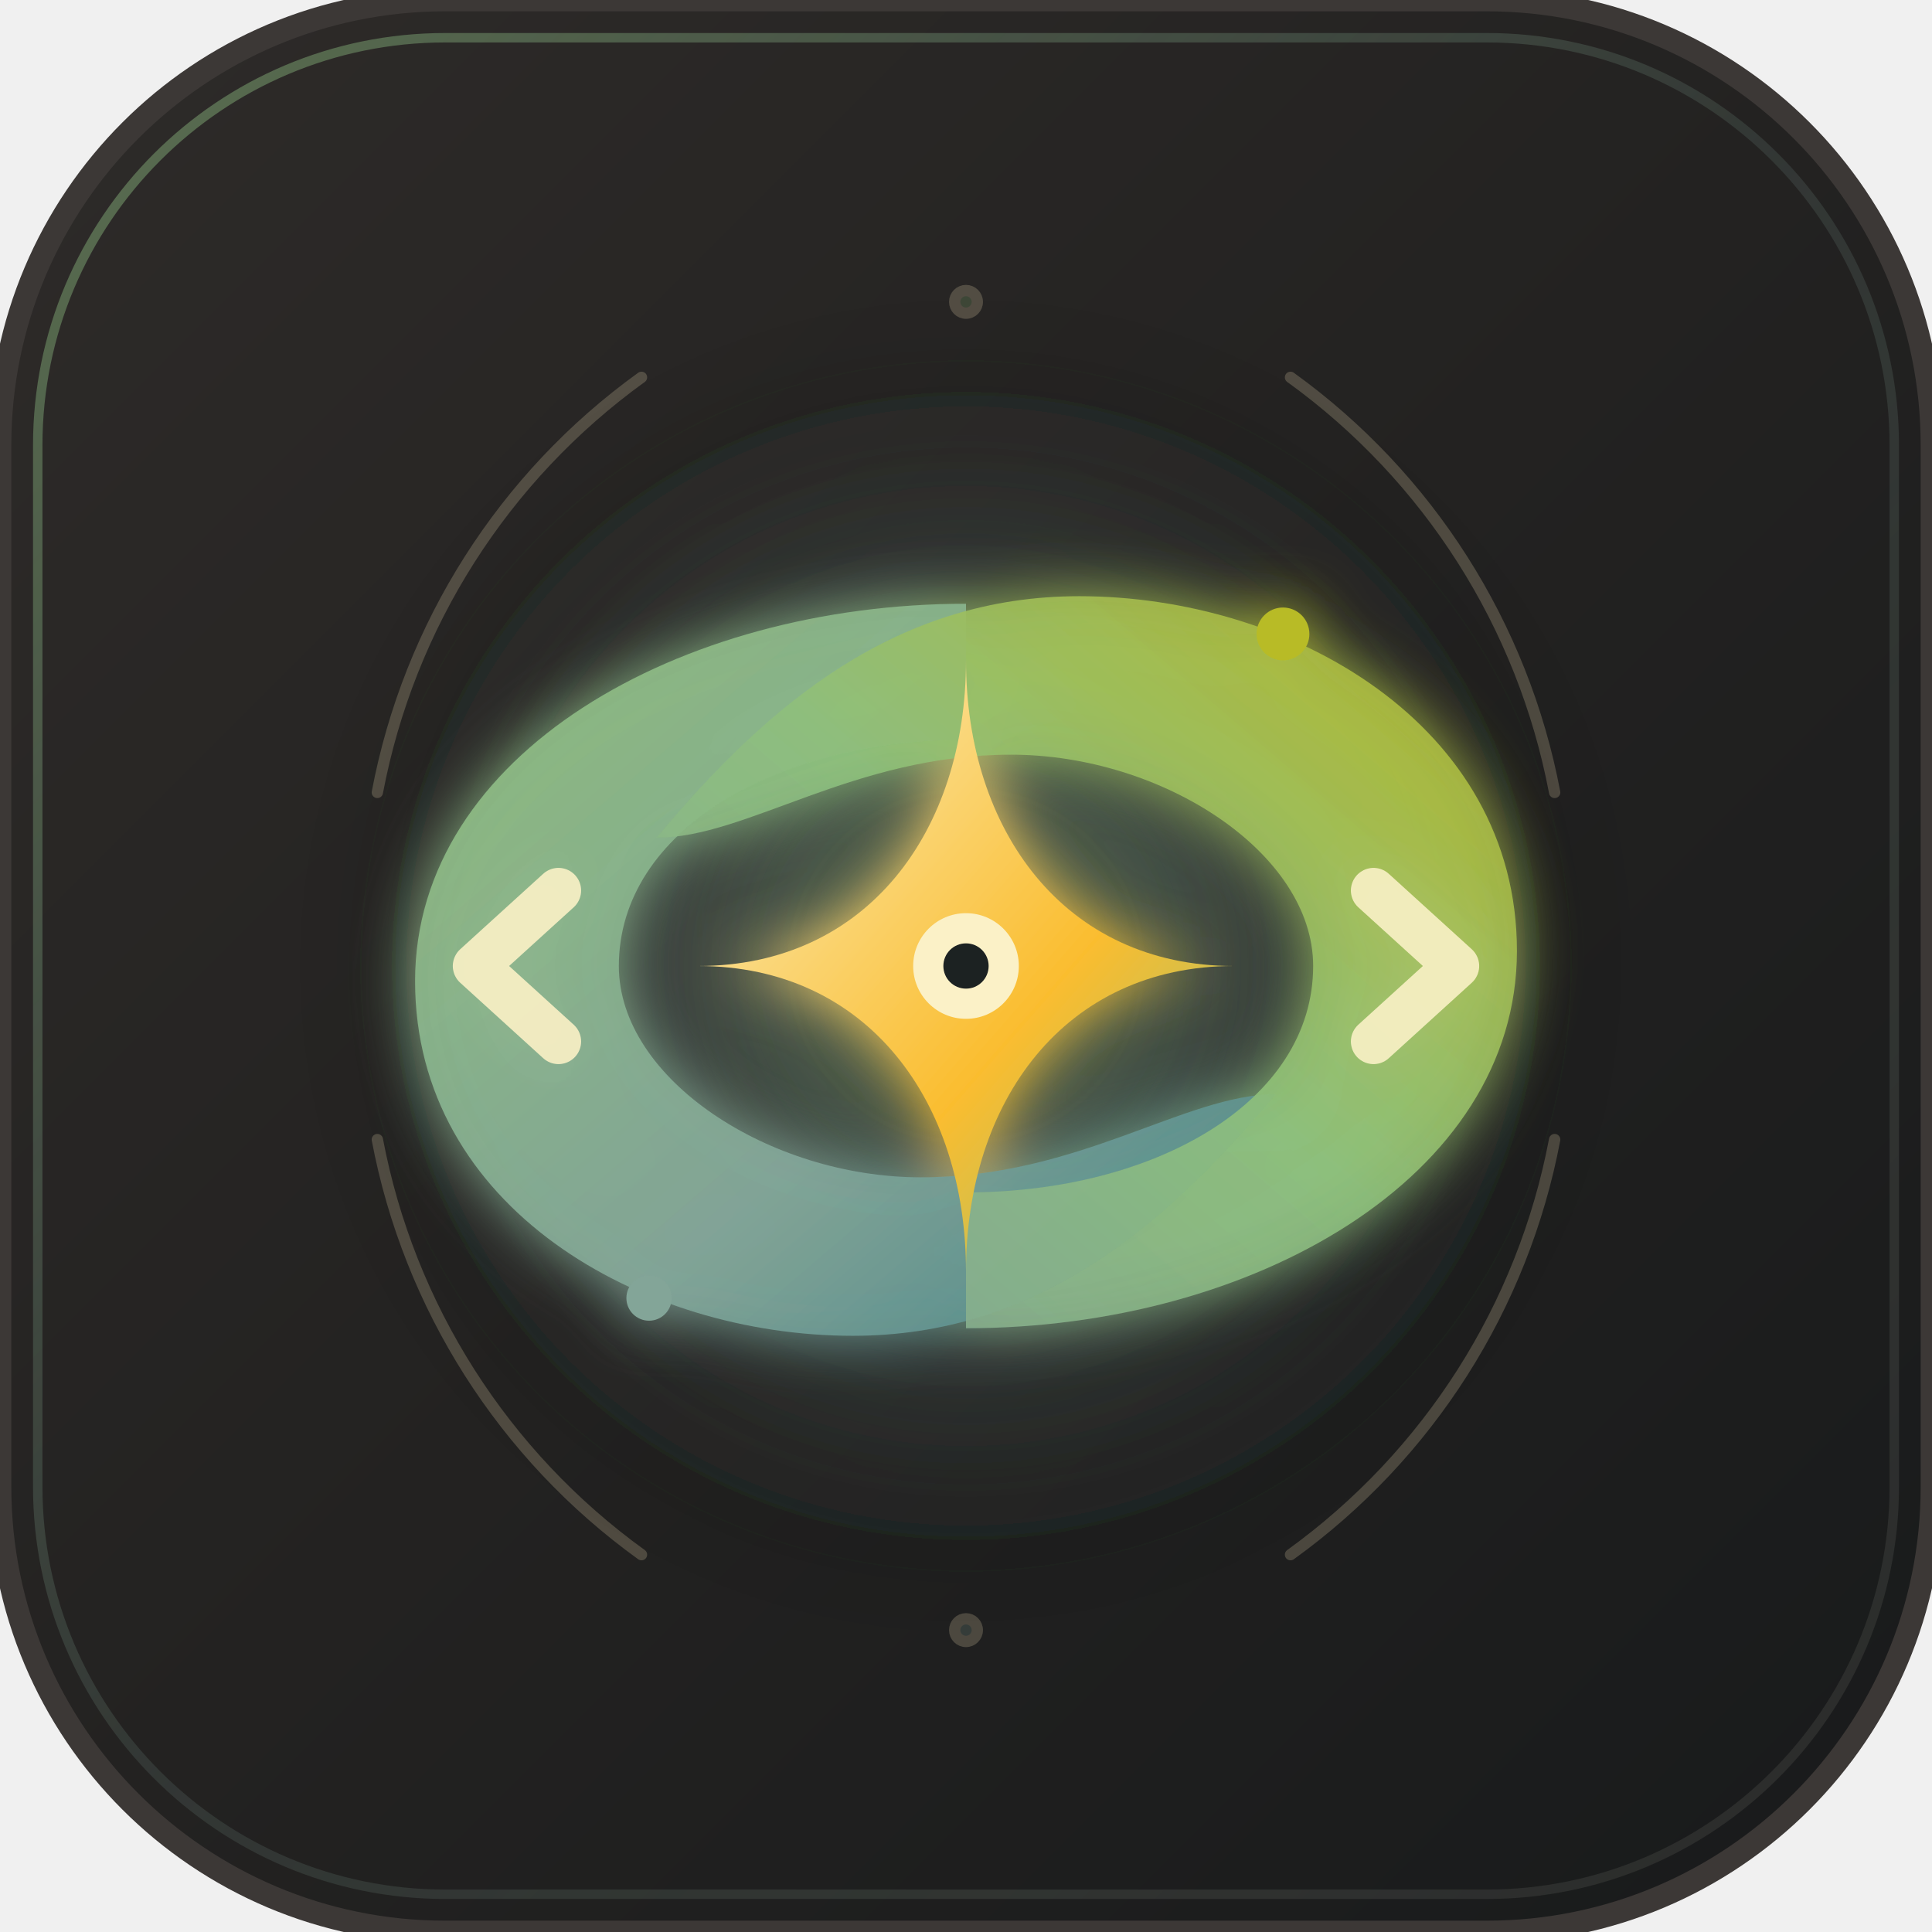
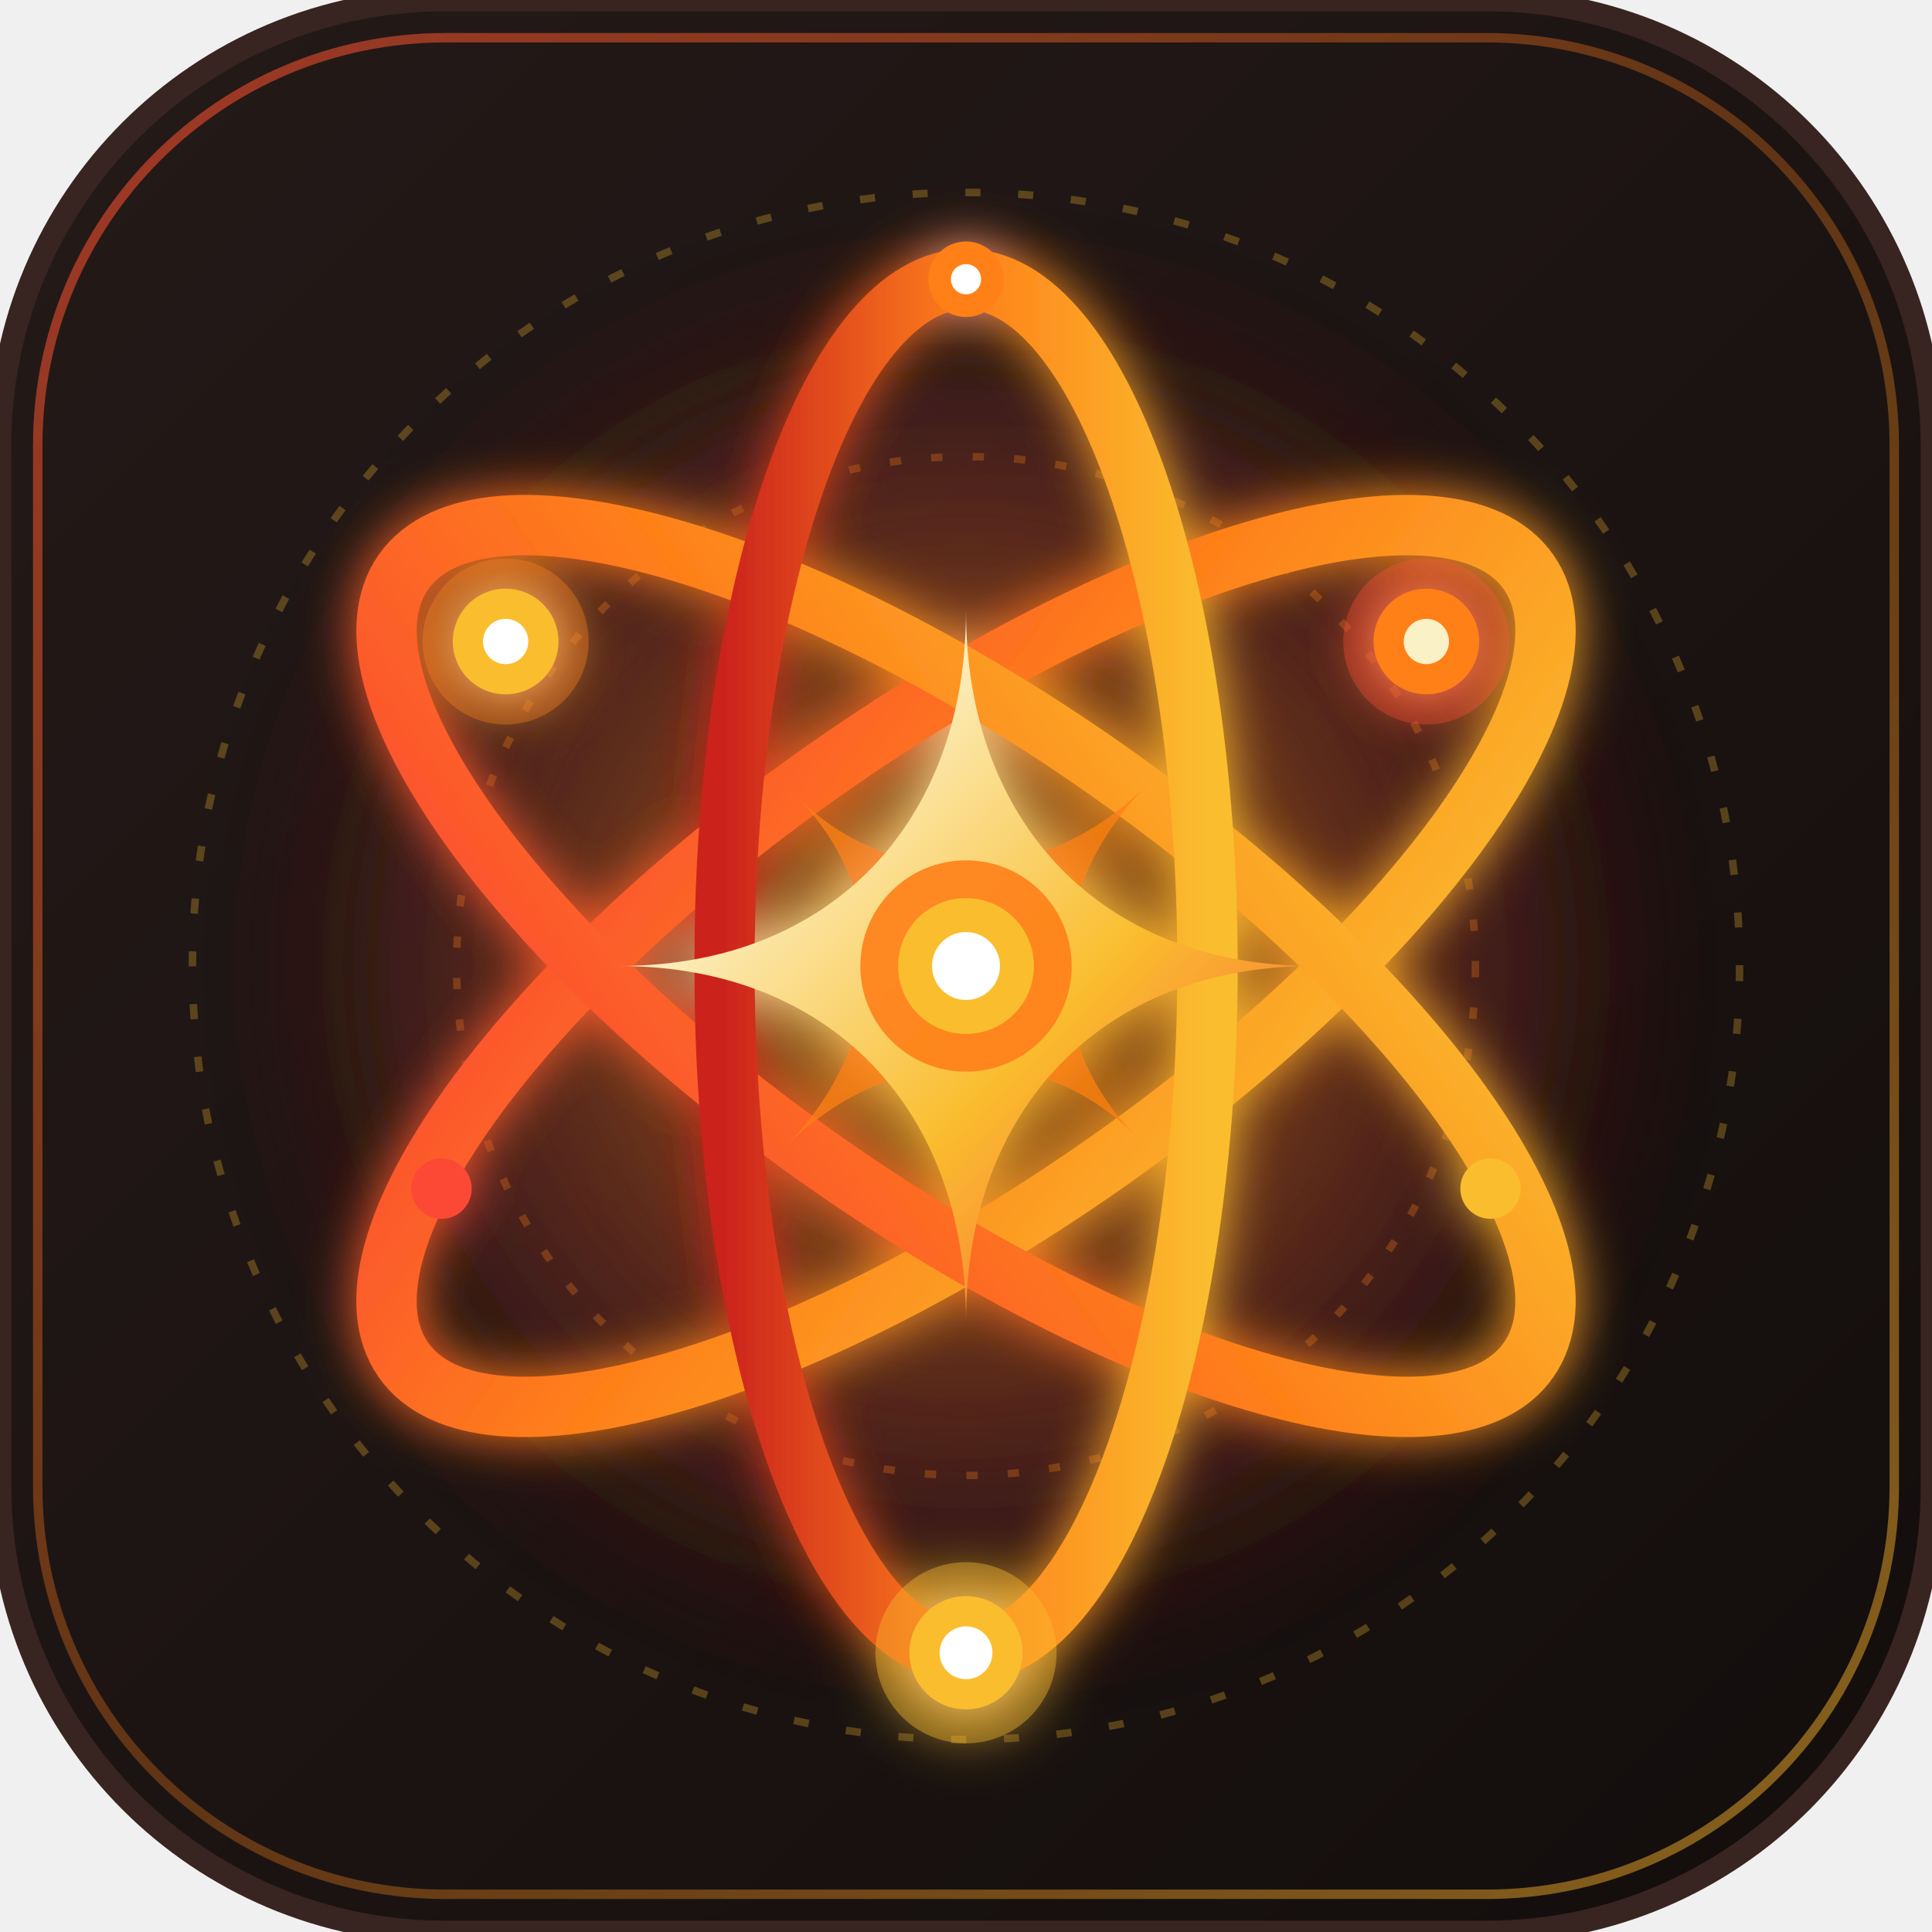
<svg xmlns="http://www.w3.org/2000/svg" viewBox="0 0 512 512" width="100%" height="100%">
  <defs>
    <linearGradient id="bg-grad" x1="0%" y1="0%" x2="100%" y2="100%">
-       <stop offset="0%" stop-color="#2e2b29" />
-       <stop offset="50%" stop-color="#232221" />
-       <stop offset="100%" stop-color="#181a1b" />
+       <stop offset="0%" stop-color="#241a18" />
+       <stop offset="50%" stop-color="#1c1413" />
+       <stop offset="100%" stop-color="#120d0c" />
    </linearGradient>
    <linearGradient id="border-grad" x1="0%" y1="0%" x2="100%" y2="100%">
-       <stop offset="0%" stop-color="#8ec07c" stop-opacity="0.6" />
-       <stop offset="50%" stop-color="#83a598" stop-opacity="0.2" />
-       <stop offset="100%" stop-color="#504945" stop-opacity="0.4" />
+       <stop offset="0%" stop-color="#fb4934" stop-opacity="0.7" />
+       <stop offset="50%" stop-color="#fe8019" stop-opacity="0.35" />
+       <stop offset="100%" stop-color="#fabd2f" stop-opacity="0.6" />
    </linearGradient>
-     <linearGradient id="wing-left" x1="0%" y1="0%" x2="100%" y2="100%">
-       <stop offset="0%" stop-color="#8ec07c" />
-       <stop offset="60%" stop-color="#83a598" />
-       <stop offset="100%" stop-color="#458588" />
+     <linearGradient id="orbit-1" x1="0%" y1="0%" x2="100%" y2="100%">
+       <stop offset="0%" stop-color="#fb4934" />
+       <stop offset="45%" stop-color="#fe8019" />
+       <stop offset="100%" stop-color="#fabd2f" />
    </linearGradient>
-     <linearGradient id="wing-right" x1="100%" y1="0%" x2="0%" y2="100%">
-       <stop offset="0%" stop-color="#b8bb26" />
-       <stop offset="50%" stop-color="#8ec07c" />
-       <stop offset="100%" stop-color="#83a598" />
+     <linearGradient id="orbit-2" x1="100%" y1="0%" x2="0%" y2="100%">
+       <stop offset="0%" stop-color="#fabd2f" />
+       <stop offset="50%" stop-color="#fe8019" />
+       <stop offset="100%" stop-color="#fb4934" />
    </linearGradient>
-     <linearGradient id="core-sparkle" x1="0%" y1="0%" x2="100%" y2="100%">
-       <stop offset="0%" stop-color="#fbf1c7" />
+     <linearGradient id="orbit-3" x1="0%" y1="100%" x2="0%" y2="0%">
+       <stop offset="0%" stop-color="#cc241d" />
+       <stop offset="50%" stop-color="#fe8019" />
+       <stop offset="100%" stop-color="#fabd2f" />
+     </linearGradient>
+     <radialGradient id="core-glow" cx="50%" cy="50%" r="50%">
+       <stop offset="0%" stop-color="#fabd2f" stop-opacity="0.45" />
+       <stop offset="35%" stop-color="#fe8019" stop-opacity="0.22" />
+       <stop offset="70%" stop-color="#fb4934" stop-opacity="0.08" />
+       <stop offset="100%" stop-color="#120d0c" stop-opacity="0" />
+     </radialGradient>
+     <linearGradient id="core-burst" x1="0%" y1="0%" x2="100%" y2="100%">
+       <stop offset="0%" stop-color="#ffffff" />
+       <stop offset="25%" stop-color="#fbf1c7" />
      <stop offset="60%" stop-color="#fabd2f" />
-       <stop offset="100%" stop-color="#8ec07c" />
+       <stop offset="100%" stop-color="#fb4934" />
    </linearGradient>
-     <radialGradient id="center-ambient" cx="50%" cy="50%" r="50%">
-       <stop offset="0%" stop-color="#8ec07c" stop-opacity="0.3" />
-       <stop offset="45%" stop-color="#83a598" stop-opacity="0.12" />
-       <stop offset="100%" stop-color="#1d2021" stop-opacity="0" />
-     </radialGradient>
-     <filter id="glow" x="-20%" y="-20%" width="140%" height="140%">
-       <feGaussianBlur stdDeviation="8" result="blur" />
+     <filter id="atomic-glow" x="-25%" y="-25%" width="150%" height="150%">
+       <feGaussianBlur stdDeviation="7" result="blur" />
      <feMerge>
        <feMergeNode in="blur" />
        <feMergeNode in="SourceGraphic" />
      </feMerge>
    </filter>
  </defs>
-   <rect width="512" height="512" rx="118" fill="url(#bg-grad)" stroke="#3c3836" stroke-width="6" />
-   <rect x="10" y="10" width="492" height="492" rx="108" fill="none" stroke="url(#border-grad)" stroke-width="2.5" opacity="0.8" />
-   <circle cx="256" cy="256" r="180" fill="url(#center-ambient)" filter="url(#glow)" />
-   <g opacity="0.22" stroke="#ebdbb2" stroke-width="3" fill="none" stroke-linecap="round">
-     <path d="M 170 100 A 176 176 0 0 0 100 210" />
-     <path d="M 342 100 A 176 176 0 0 1 412 210" />
-     <path d="M 100 302 A 176 176 0 0 0 170 412" />
-     <path d="M 412 302 A 176 176 0 0 1 342 412" />
-     <circle cx="256" cy="80" r="3" fill="#8ec07c" />
-     <circle cx="256" cy="432" r="3" fill="#83a598" />
+   <rect width="512" height="512" rx="118" fill="url(#bg-grad)" stroke="#382420" stroke-width="6" />
+   <rect x="10" y="10" width="492" height="492" rx="108" fill="none" stroke="url(#border-grad)" stroke-width="2.5" opacity="0.85" />
+   <circle cx="256" cy="256" r="210" fill="url(#core-glow)" filter="url(#atomic-glow)" />
+   <g opacity="0.28" stroke="#fabd2f" stroke-width="2" stroke-dasharray="4 10" fill="none">
+     <circle cx="256" cy="256" r="205" />
+     <circle cx="256" cy="256" r="135" stroke="#fe8019" stroke-dasharray="3 8" />
  </g>
-   <g filter="url(#glow)">
-     <path d="M 256 160 C 180 160 110 200 110 260 C 110 320 170 354 226 354 C 274 354 308 326 338 290 C 314 290 286 312 244 312 C 204 312 164 286 164 256 C 164 220 206 196 256 196 Z" fill="url(#wing-left)" opacity="0.95" />
-     <path d="M 256 352 C 332 352 402 312 402 252 C 402 192 342 158 286 158 C 238 158 204 186 174 222 C 198 222 226 200 268 200 C 308 200 348 226 348 256 C 348 292 306 316 256 316 Z" fill="url(#wing-right)" opacity="0.9" />
-     <path d="M 148 236 L 126 256 L 148 276" fill="none" stroke="#fbf1c7" stroke-width="12" stroke-linecap="round" stroke-linejoin="round" opacity="0.9" />
-     <path d="M 364 236 L 386 256 L 364 276" fill="none" stroke="#fbf1c7" stroke-width="12" stroke-linecap="round" stroke-linejoin="round" opacity="0.9" />
-     <path d="M 256 175 C 256 220 230 256 185 256 C 230 256 256 292 256 337 C 256 292 282 256 327 256 C 282 256 256 220 256 175 Z" fill="url(#core-sparkle)" />
-     <circle cx="256" cy="256" r="14" fill="#fbf1c7" />
-     <circle cx="256" cy="256" r="6" fill="#1d2021" />
-     <circle cx="340" cy="168" r="7" fill="#b8bb26" />
-     <circle cx="172" cy="344" r="6" fill="#83a598" />
+   <g filter="url(#atomic-glow)">
+     <ellipse cx="256" cy="256" rx="182" ry="64" fill="none" stroke="url(#orbit-1)" stroke-width="16" stroke-linecap="round" transform="rotate(-35 256 256)" />
+     <ellipse cx="256" cy="256" rx="182" ry="64" fill="none" stroke="url(#orbit-2)" stroke-width="16" stroke-linecap="round" transform="rotate(35 256 256)" />
+     <ellipse cx="256" cy="256" rx="182" ry="64" fill="none" stroke="url(#orbit-3)" stroke-width="16" stroke-linecap="round" transform="rotate(90 256 256)" />
+     <circle cx="134" cy="170" r="22" fill="#fe8019" opacity="0.35" />
+     <circle cx="134" cy="170" r="14" fill="#fabd2f" />
+     <circle cx="134" cy="170" r="6" fill="#ffffff" />
+     <circle cx="378" cy="170" r="22" fill="#fb4934" opacity="0.35" />
+     <circle cx="378" cy="170" r="14" fill="#fe8019" />
+     <circle cx="378" cy="170" r="6" fill="#fbf1c7" />
+     <circle cx="256" cy="438" r="24" fill="#fabd2f" opacity="0.4" />
+     <circle cx="256" cy="438" r="15" fill="#fabd2f" />
+     <circle cx="256" cy="438" r="7" fill="#ffffff" />
+     <circle cx="395" cy="315" r="8" fill="#fabd2f" />
+     <circle cx="117" cy="315" r="8" fill="#fb4934" />
+     <circle cx="256" cy="74" r="10" fill="#fe8019" />
+     <circle cx="256" cy="74" r="4" fill="#ffffff" />
+     <path d="M 256 188 C 256 226 230 256 192 256 C 230 256 256 286 256 324 C 256 286 282 256 320 256 C 282 256 256 226 256 188 Z" fill="#fe8019" opacity="0.75" transform="rotate(45 256 256)" />
+     <path d="M 256 162 C 256 218 220 256 164 256 C 220 256 256 294 256 350 C 256 294 292 256 348 256 C 292 256 256 218 256 162 Z" fill="url(#core-burst)" />
+     <circle cx="256" cy="256" r="28" fill="#fe8019" opacity="0.9" />
+     <circle cx="256" cy="256" r="18" fill="#fabd2f" />
+     <circle cx="256" cy="256" r="9" fill="#ffffff" />
  </g>
</svg>
